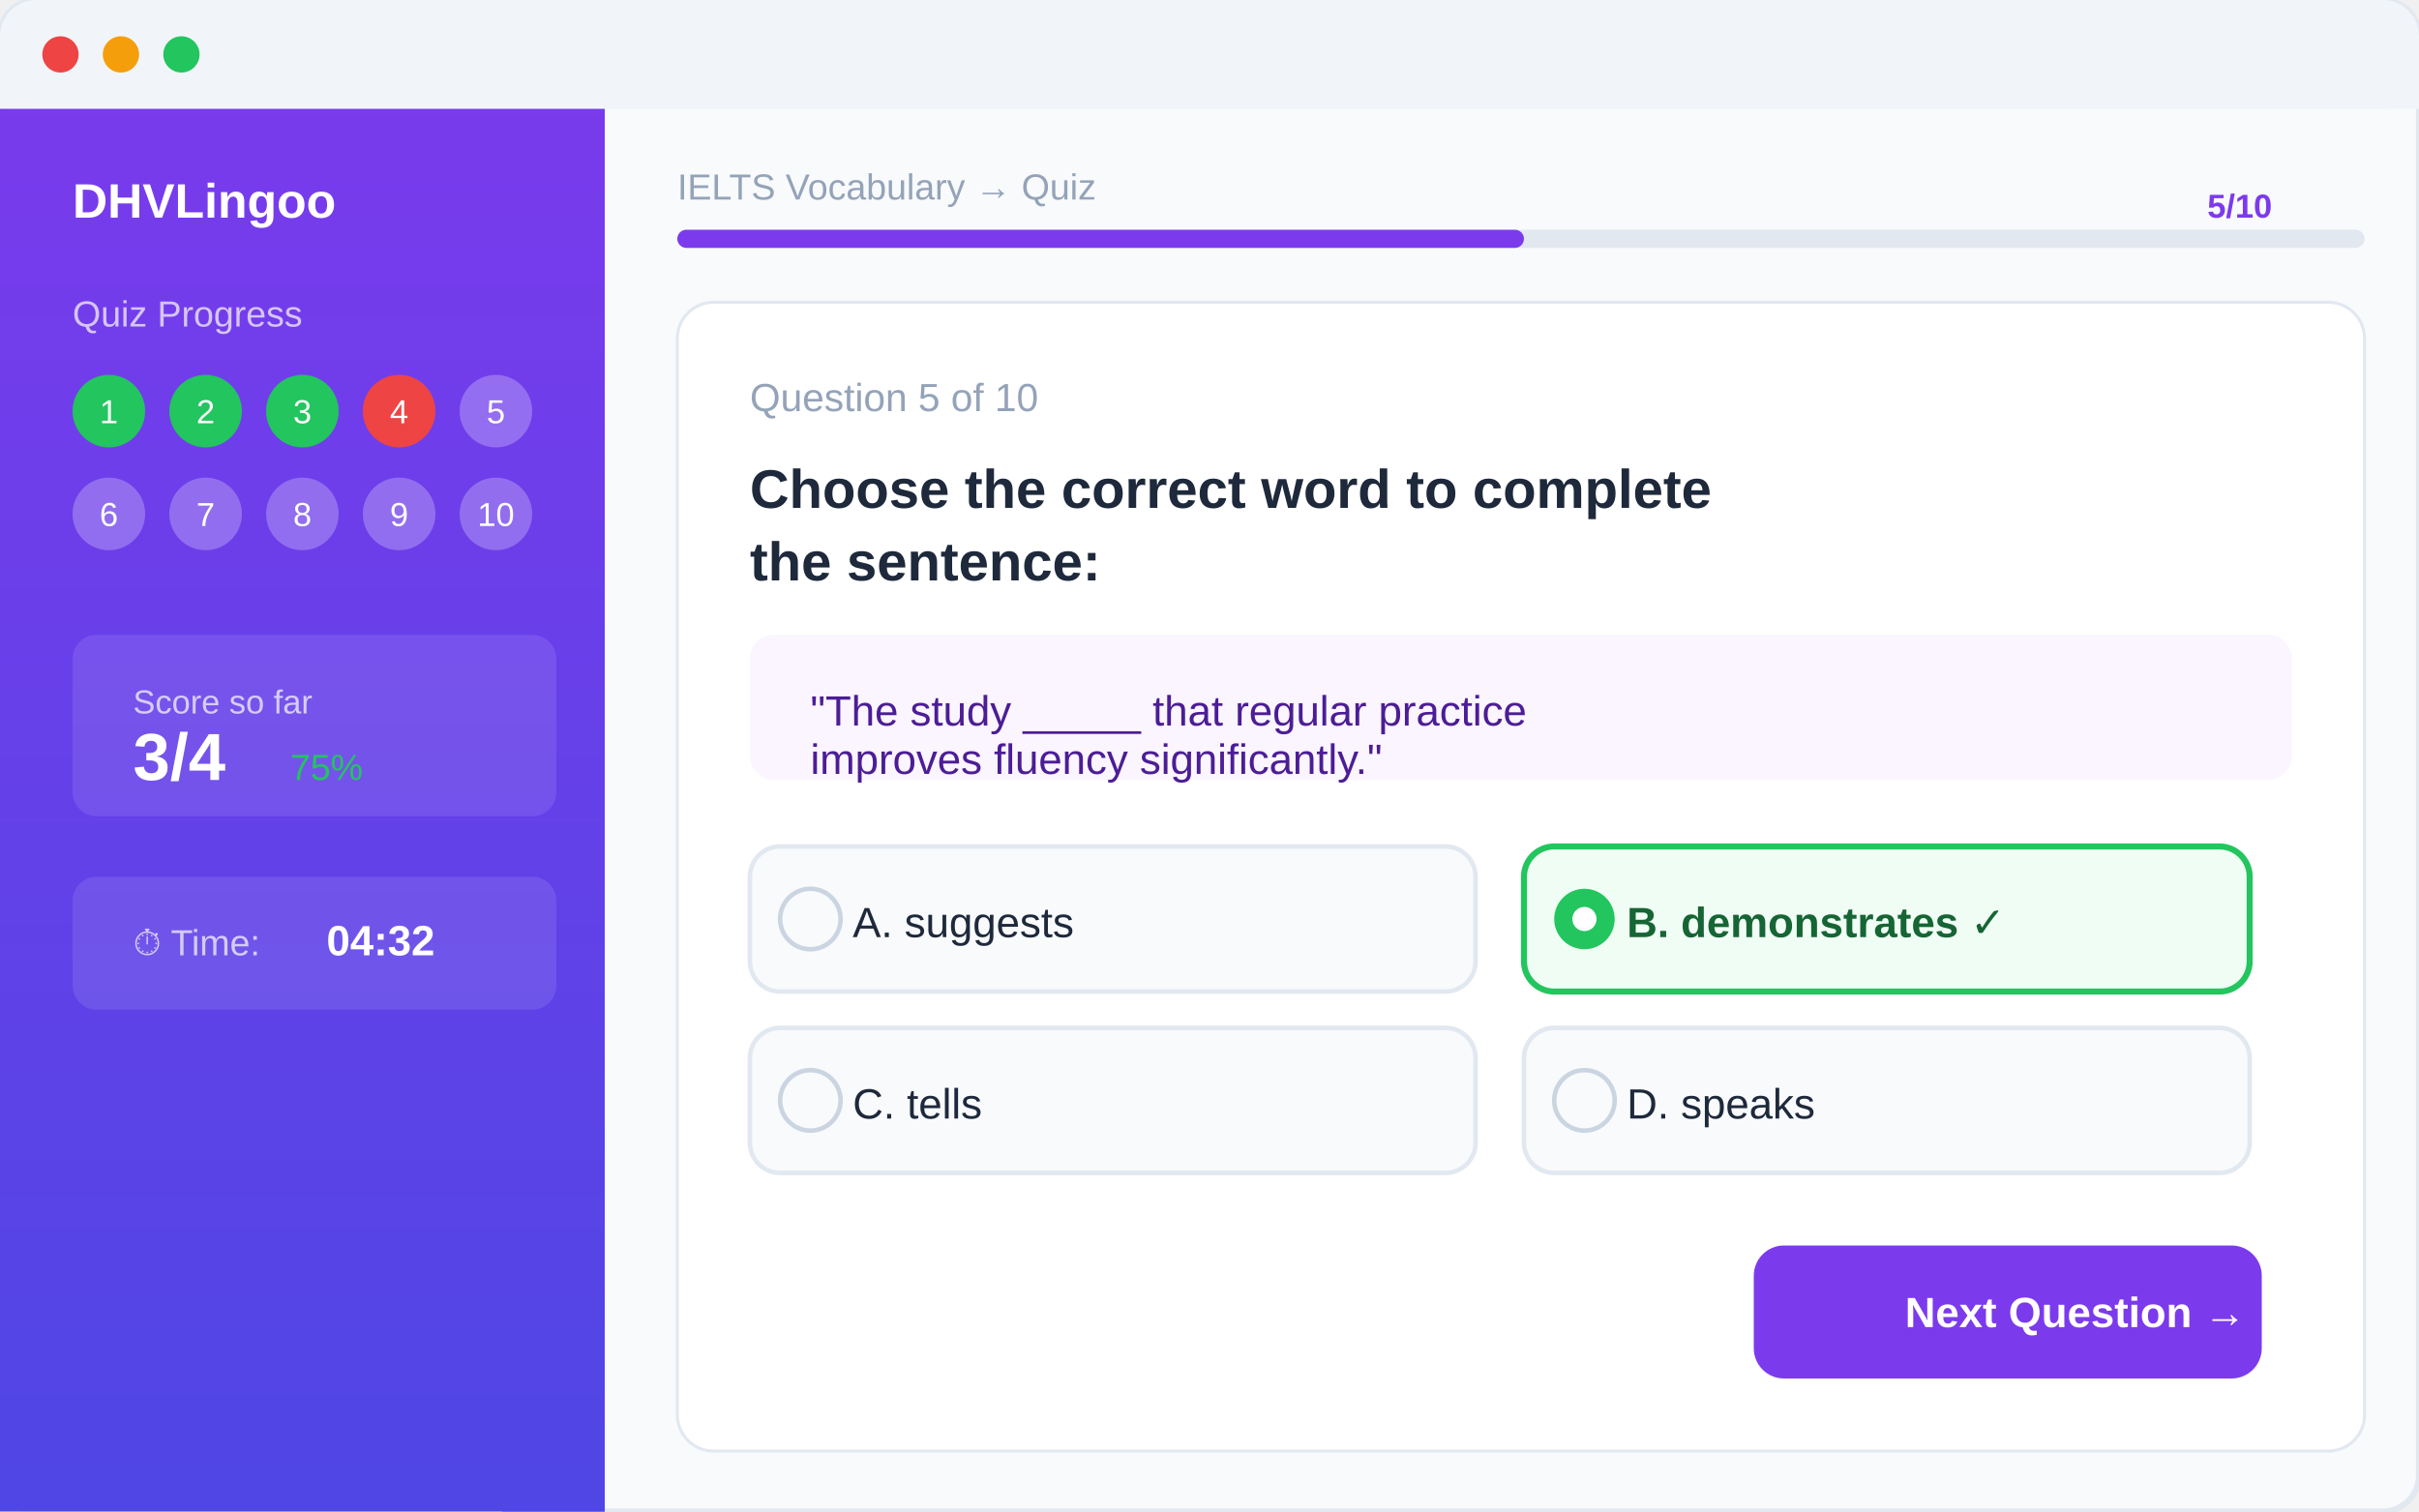
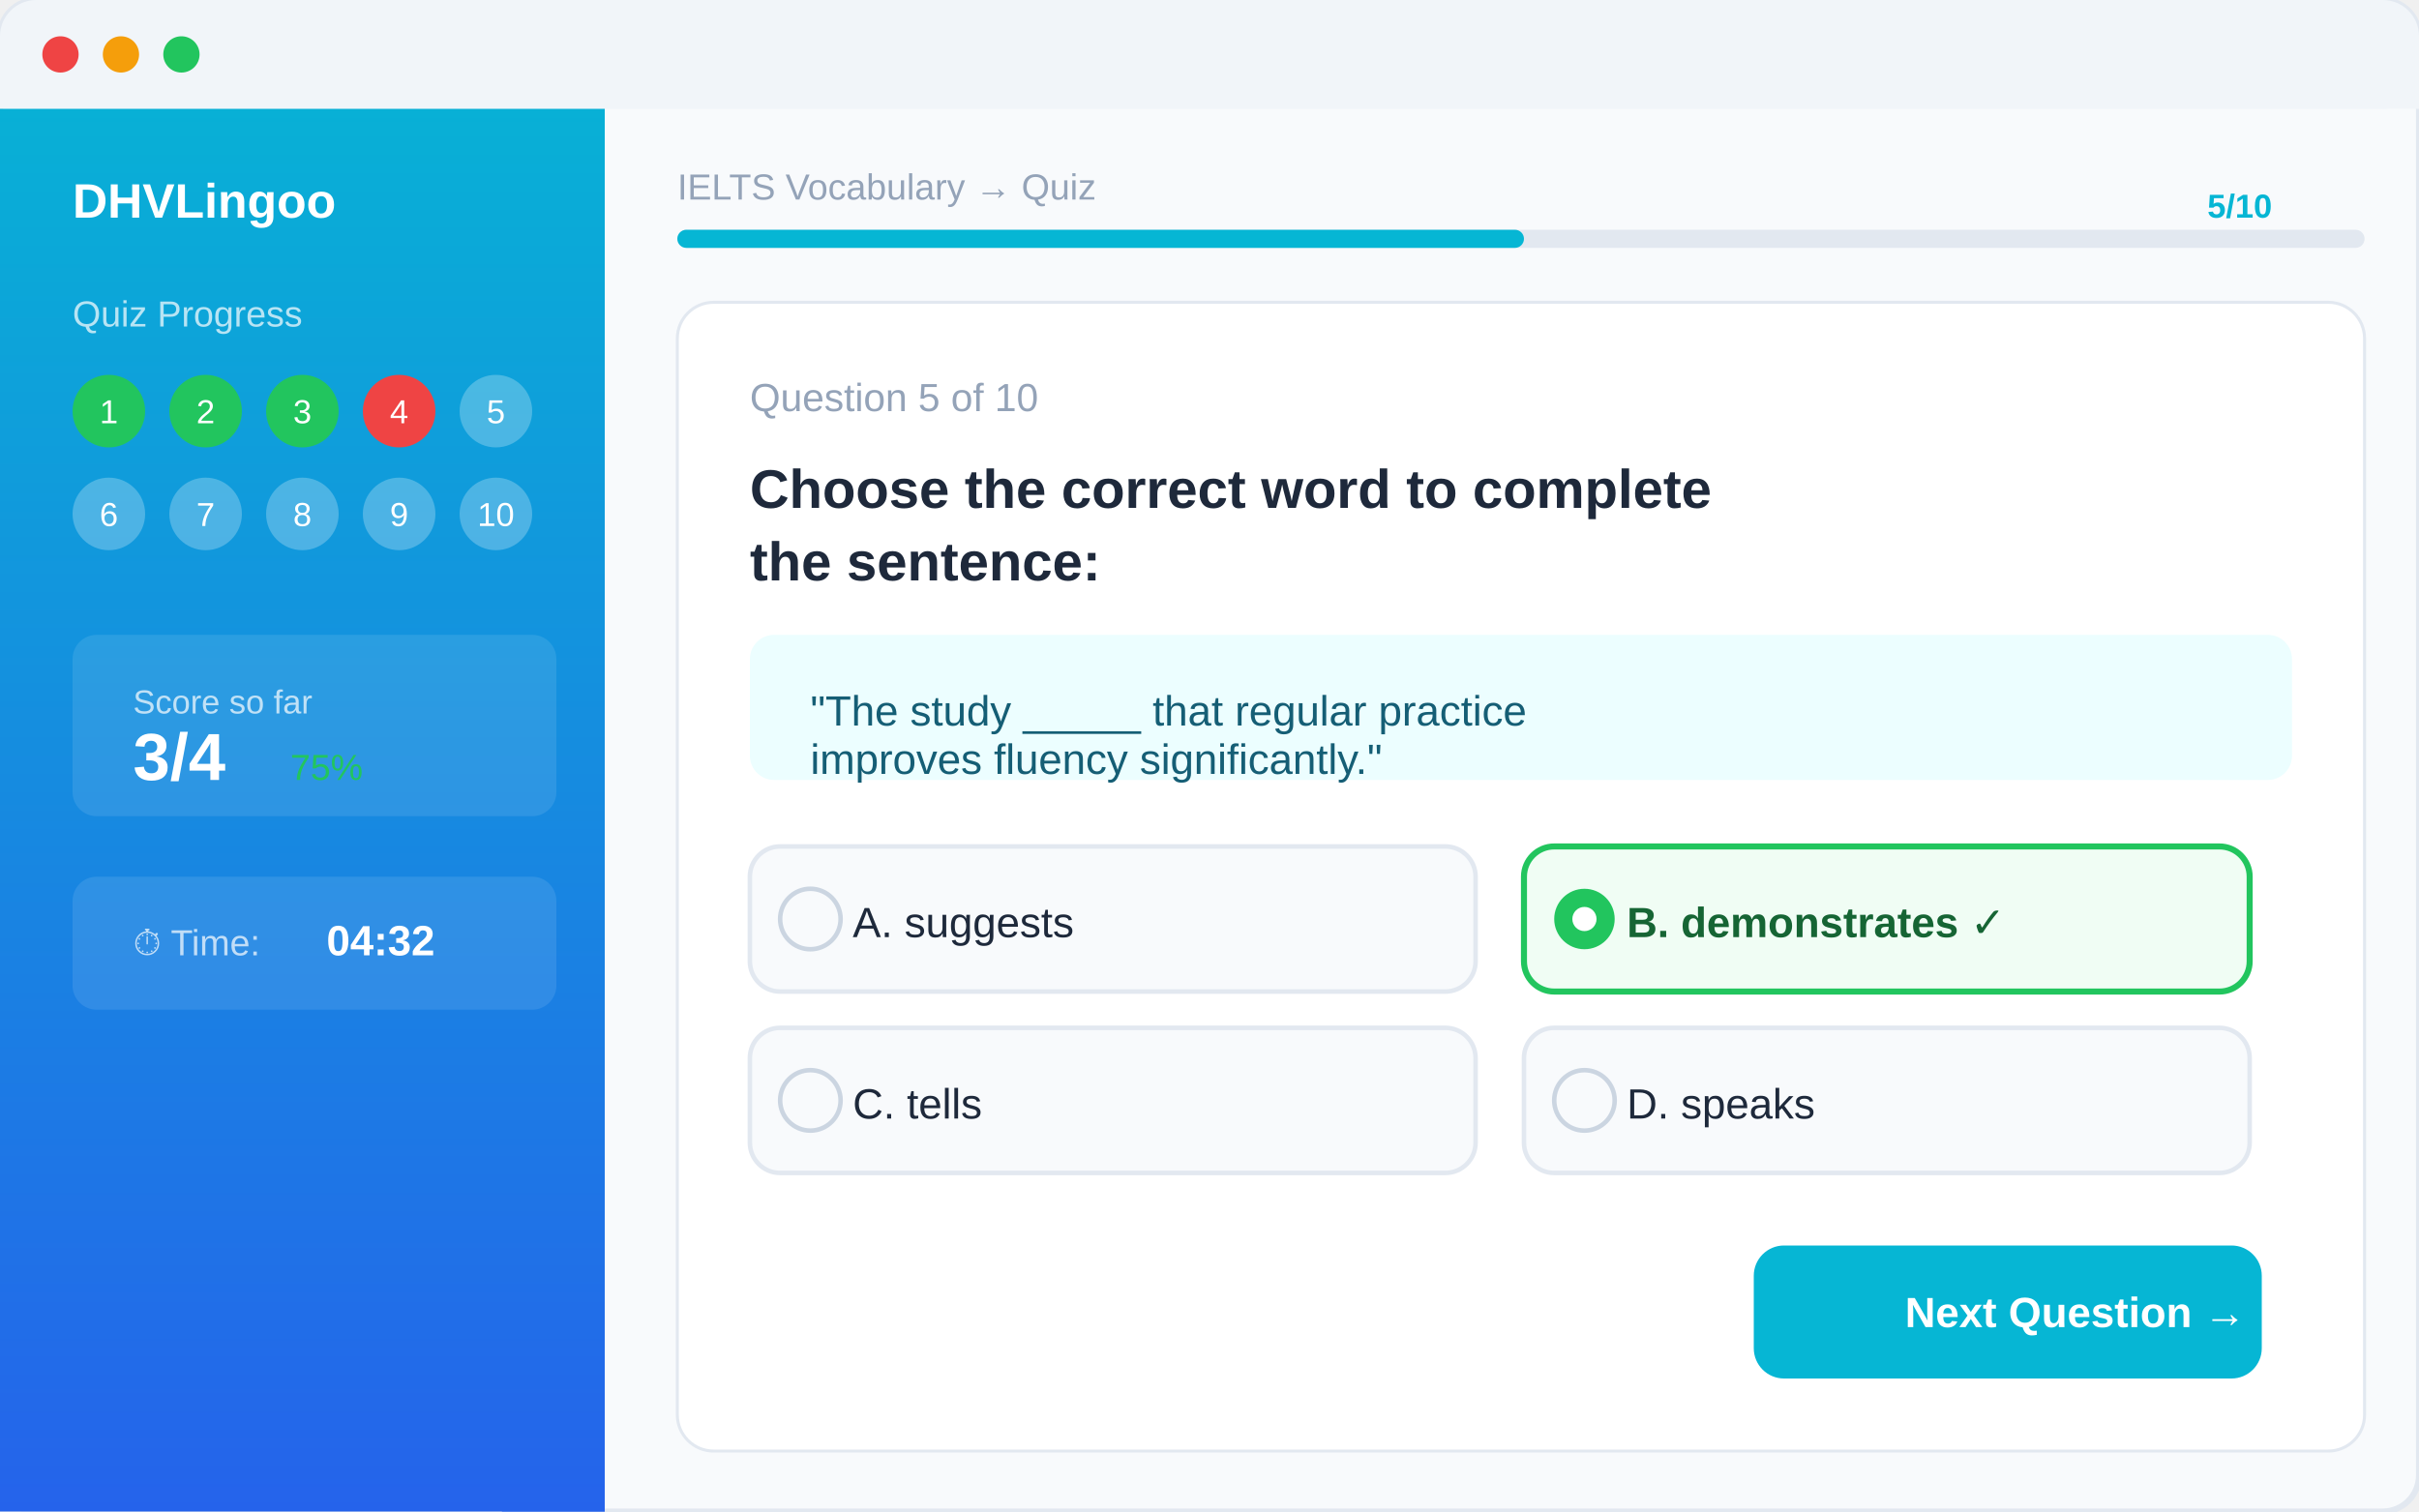
<svg xmlns="http://www.w3.org/2000/svg" viewBox="0 0 800 500" fill="none">
  <defs>
    <linearGradient id="q-side" x1="0" y1="0" x2="0" y2="500" gradientUnits="userSpaceOnUse">
-       <stop offset="0%" stop-color="#7c3aed" />
-       <stop offset="100%" stop-color="#4f46e5" />
+       <stop offset="0%" stop-color="#06b6d4" />
+       <stop offset="100%" stop-color="#2563eb" />
    </linearGradient>
  </defs>
  <rect width="800" height="500" rx="12" fill="#f8fafc" stroke="#e2e8f0" stroke-width="2" />
  <rect width="800" height="36" rx="12" fill="#f1f5f9" />
  <rect y="12" width="800" height="24" fill="#f1f5f9" />
  <circle cx="20" cy="18" r="6" fill="#ef4444" />
  <circle cx="40" cy="18" r="6" fill="#f59e0b" />
  <circle cx="60" cy="18" r="6" fill="#22c55e" />
  <rect y="36" width="200" height="464" fill="url(#q-side)" />
  <rect x="166" y="449" width="34" height="51" fill="url(#q-side)" />
  <text x="24" y="72" font-family="Arial,sans-serif" font-size="16" fill="white" font-weight="bold">DHVLingoo</text>
  <text x="24" y="108" font-family="Arial,sans-serif" font-size="12" fill="rgba(255,255,255,0.7)">Quiz Progress</text>
  <circle cx="36" cy="136" r="12" fill="#22c55e" />
  <text x="36" y="140" font-family="Arial,sans-serif" font-size="11" fill="white" text-anchor="middle">1</text>
  <circle cx="68" cy="136" r="12" fill="#22c55e" />
  <text x="68" y="140" font-family="Arial,sans-serif" font-size="11" fill="white" text-anchor="middle">2</text>
  <circle cx="100" cy="136" r="12" fill="#22c55e" />
  <text x="100" y="140" font-family="Arial,sans-serif" font-size="11" fill="white" text-anchor="middle">3</text>
  <circle cx="132" cy="136" r="12" fill="#ef4444" />
  <text x="132" y="140" font-family="Arial,sans-serif" font-size="11" fill="white" text-anchor="middle">4</text>
  <circle cx="164" cy="136" r="12" fill="rgba(255,255,255,0.25)" />
  <text x="164" y="140" font-family="Arial,sans-serif" font-size="11" fill="white" text-anchor="middle">5</text>
  <circle cx="36" cy="170" r="12" fill="rgba(255,255,255,0.25)" />
  <text x="36" y="174" font-family="Arial,sans-serif" font-size="11" fill="white" text-anchor="middle">6</text>
  <circle cx="68" cy="170" r="12" fill="rgba(255,255,255,0.25)" />
  <text x="68" y="174" font-family="Arial,sans-serif" font-size="11" fill="white" text-anchor="middle">7</text>
  <circle cx="100" cy="170" r="12" fill="rgba(255,255,255,0.25)" />
  <text x="100" y="174" font-family="Arial,sans-serif" font-size="11" fill="white" text-anchor="middle">8</text>
  <circle cx="132" cy="170" r="12" fill="rgba(255,255,255,0.25)" />
  <text x="132" y="174" font-family="Arial,sans-serif" font-size="11" fill="white" text-anchor="middle">9</text>
  <circle cx="164" cy="170" r="12" fill="rgba(255,255,255,0.25)" />
  <text x="164" y="174" font-family="Arial,sans-serif" font-size="11" fill="white" text-anchor="middle">10</text>
  <rect x="24" y="210" width="160" height="60" rx="8" fill="rgba(255,255,255,0.1)" />
  <text x="44" y="236" font-family="Arial,sans-serif" font-size="11" fill="rgba(255,255,255,0.7)">Score so far</text>
  <text x="44" y="258" font-family="Arial,sans-serif" font-size="22" fill="white" font-weight="bold">3/4</text>
  <text x="96" y="258" font-family="Arial,sans-serif" font-size="12" fill="#22c55e"> 75%</text>
  <rect x="24" y="290" width="160" height="44" rx="8" fill="rgba(255,255,255,0.1)" />
  <text x="44" y="316" font-family="Arial,sans-serif" font-size="12" fill="rgba(255,255,255,0.7)">⏱ Time: </text>
  <text x="108" y="316" font-family="Arial,sans-serif" font-size="14" fill="white" font-weight="bold">04:32</text>
  <text x="224" y="66" font-family="Arial,sans-serif" font-size="12" fill="#94a3b8">IELTS Vocabulary → Quiz</text>
  <rect x="224" y="76" width="558" height="6" rx="3" fill="#e2e8f0" />
-   <rect x="224" y="76" width="280" height="6" rx="3" fill="#7c3aed" />
-   <text x="730" y="72" font-family="Arial,sans-serif" font-size="11" fill="#7c3aed" font-weight="bold">5/10</text>
+   <rect x="224" y="76" width="280" height="6" rx="3" fill="#06b6d4" />
+   <text x="730" y="72" font-family="Arial,sans-serif" font-size="11" fill="#06b6d4" font-weight="bold">5/10</text>
  <rect x="224" y="100" width="558" height="380" rx="12" fill="white" stroke="#e2e8f0" stroke-width="1" />
  <text x="248" y="136" font-family="Arial,sans-serif" font-size="13" fill="#94a3b8">Question 5 of 10</text>
  <text x="248" y="168" font-family="Arial,sans-serif" font-size="18" fill="#1e293b" font-weight="bold">Choose the correct word to complete</text>
  <text x="248" y="192" font-family="Arial,sans-serif" font-size="18" fill="#1e293b" font-weight="bold">the sentence:</text>
-   <rect x="248" y="210" width="510" height="48" rx="8" fill="#faf5ff" />
-   <text x="268" y="240" font-family="Arial,sans-serif" font-size="14" fill="#4c1d95">"The study _____ that regular practice</text>
-   <text x="268" y="256" font-family="Arial,sans-serif" font-size="14" fill="#4c1d95">improves fluency significantly."</text>
+   <rect x="248" y="210" width="510" height="48" rx="8" fill="#ecfeff" />
+   <text x="268" y="240" font-family="Arial,sans-serif" font-size="14" fill="#155e75">"The study _____ that regular practice</text>
+   <text x="268" y="256" font-family="Arial,sans-serif" font-size="14" fill="#155e75">improves fluency significantly."</text>
  <rect x="248" y="280" width="240" height="48" rx="10" fill="#f8fafc" stroke="#e2e8f0" stroke-width="1.5" />
  <text x="282" y="310" font-family="Arial,sans-serif" font-size="14" fill="#1e293b">A. suggests</text>
  <circle cx="268" cy="304" r="10" fill="none" stroke="#cbd5e1" stroke-width="1.5" />
  <rect x="504" y="280" width="240" height="48" rx="10" fill="#f0fdf4" stroke="#22c55e" stroke-width="2" />
  <text x="538" y="310" font-family="Arial,sans-serif" font-size="14" fill="#166534" font-weight="600">B. demonstrates ✓</text>
  <circle cx="524" cy="304" r="10" fill="#22c55e" />
  <circle cx="524" cy="304" r="4" fill="white" />
  <rect x="248" y="340" width="240" height="48" rx="10" fill="#f8fafc" stroke="#e2e8f0" stroke-width="1.5" />
  <text x="282" y="370" font-family="Arial,sans-serif" font-size="14" fill="#1e293b">C. tells</text>
  <circle cx="268" cy="364" r="10" fill="none" stroke="#cbd5e1" stroke-width="1.5" />
  <rect x="504" y="340" width="240" height="48" rx="10" fill="#f8fafc" stroke="#e2e8f0" stroke-width="1.5" />
  <text x="538" y="370" font-family="Arial,sans-serif" font-size="14" fill="#1e293b">D. speaks</text>
  <circle cx="524" cy="364" r="10" fill="none" stroke="#cbd5e1" stroke-width="1.5" />
-   <rect x="580" y="412" width="168" height="44" rx="10" fill="#7c3aed" />
+   <rect x="580" y="412" width="168" height="44" rx="10" fill="#06b6d4" />
  <text x="630" y="439" font-family="Arial,sans-serif" font-size="14" fill="white" font-weight="bold">Next Question →</text>
</svg>
